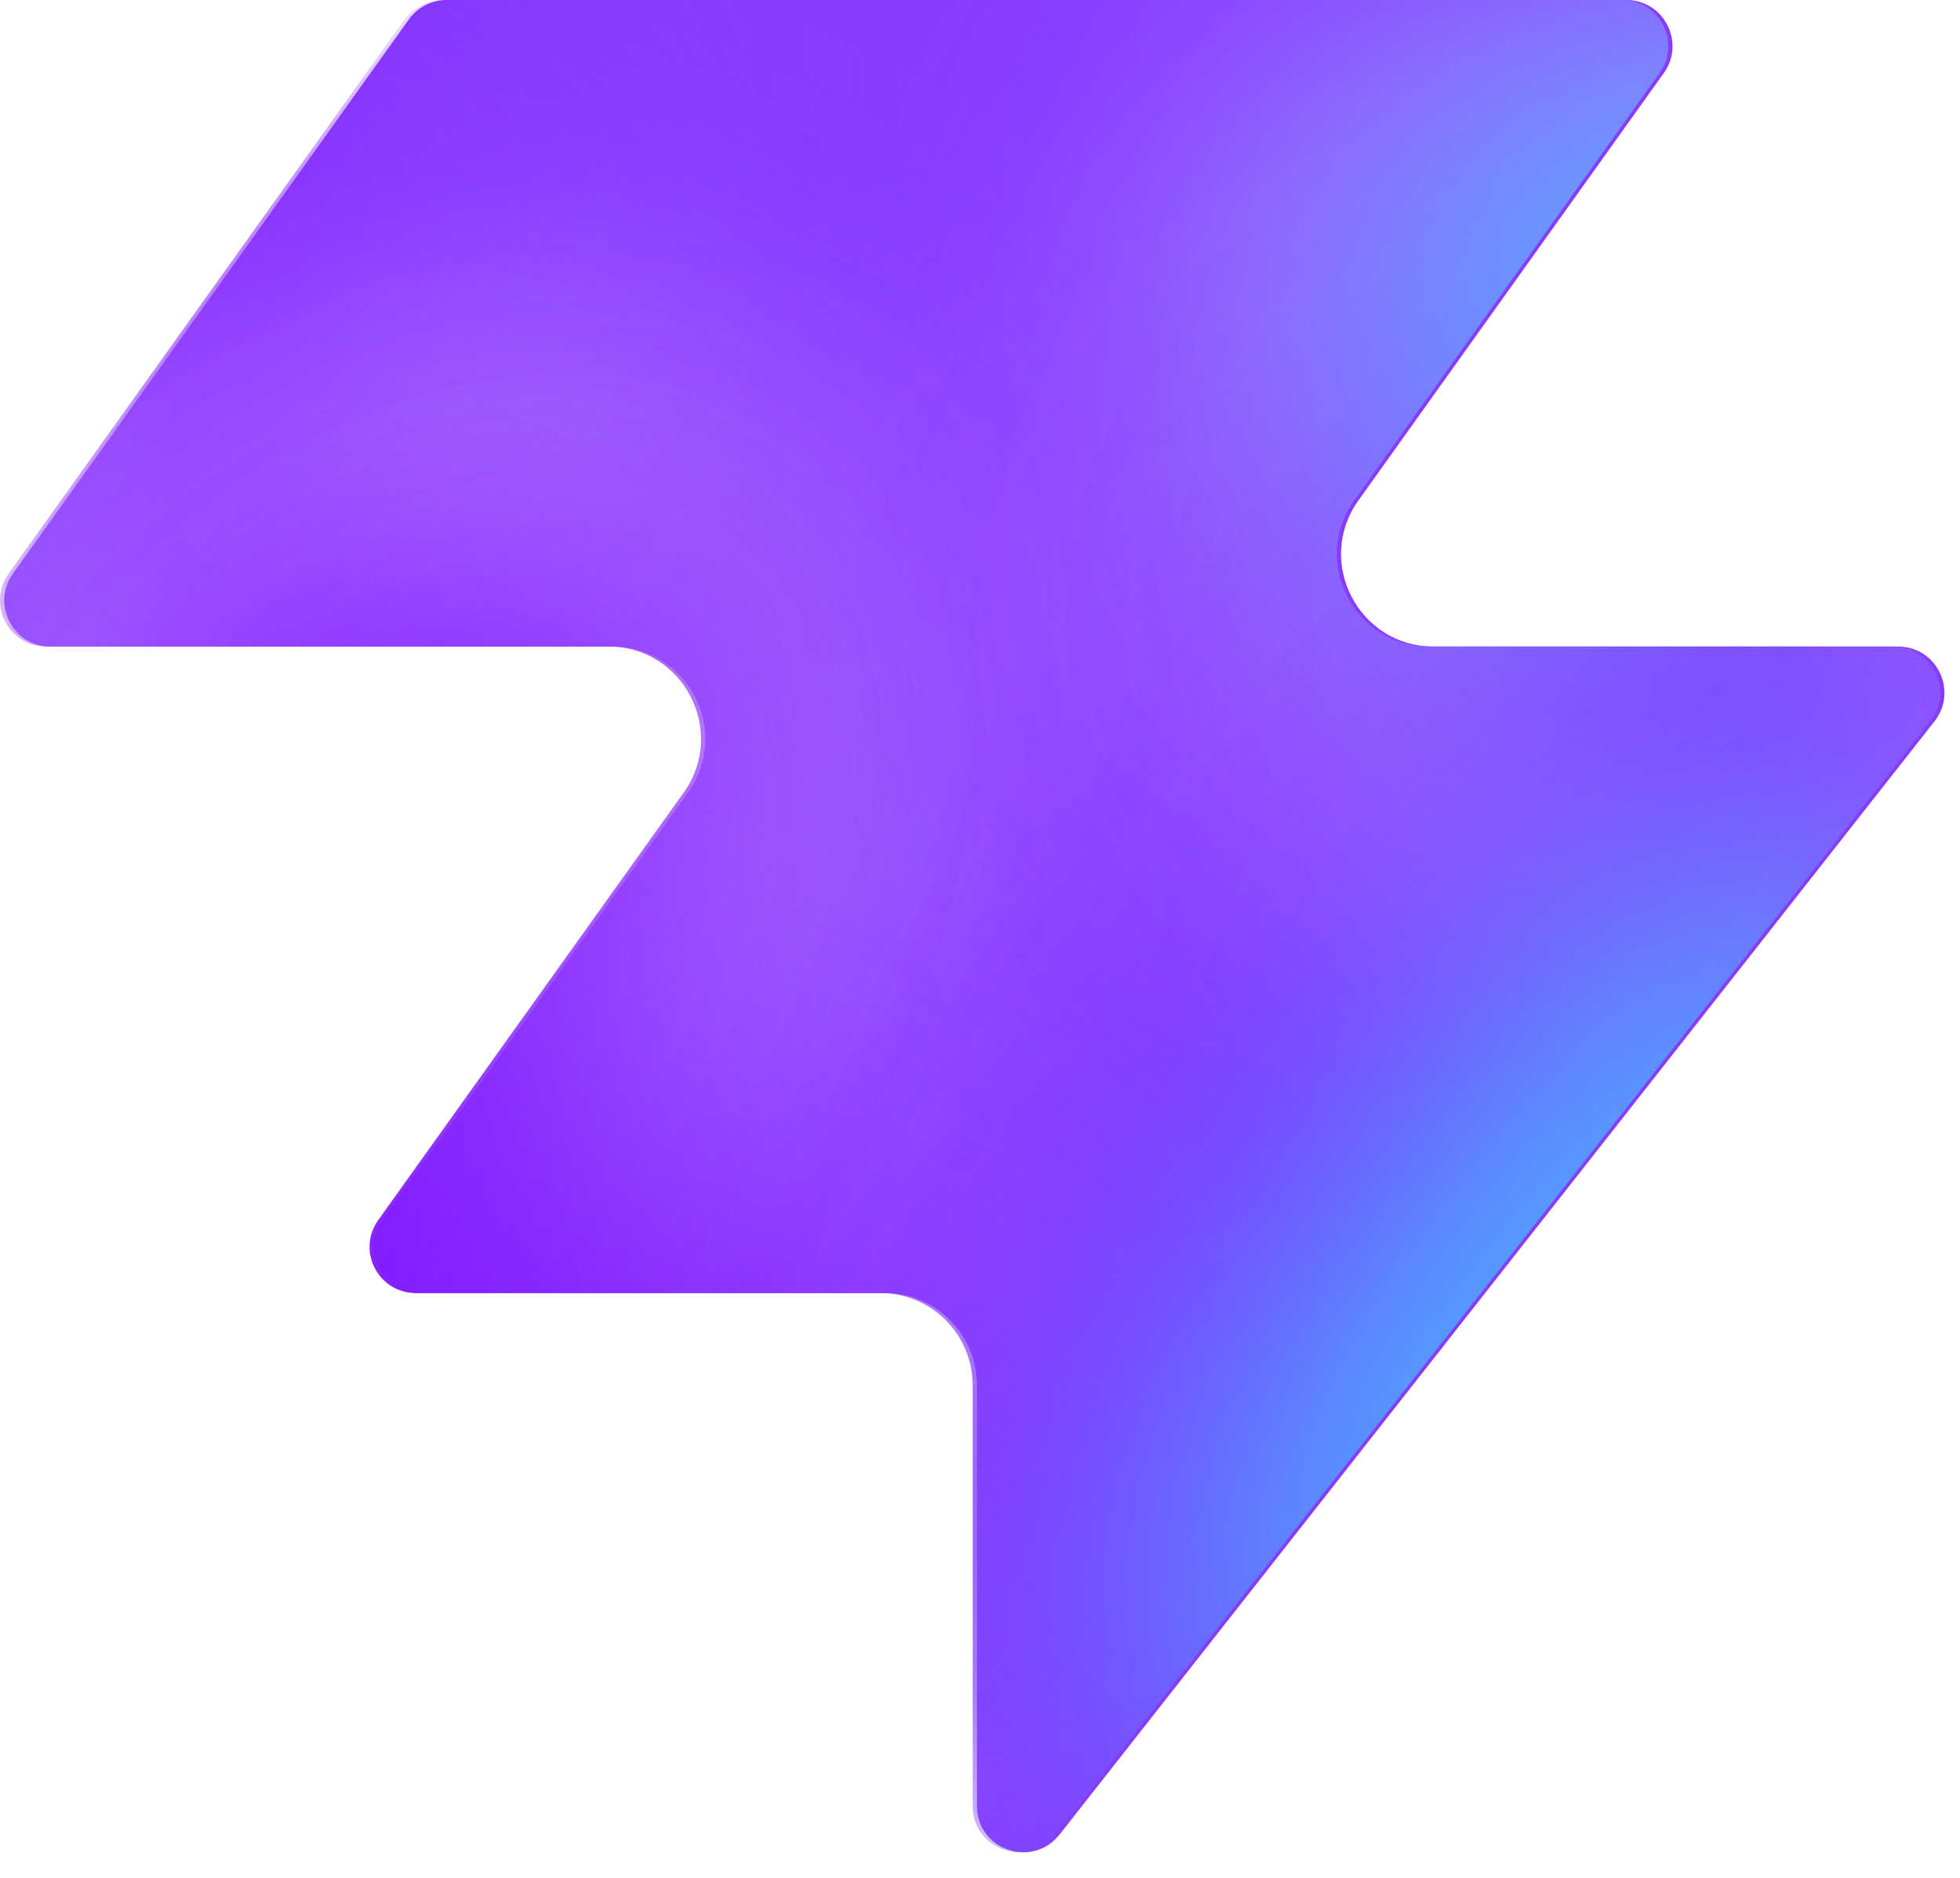
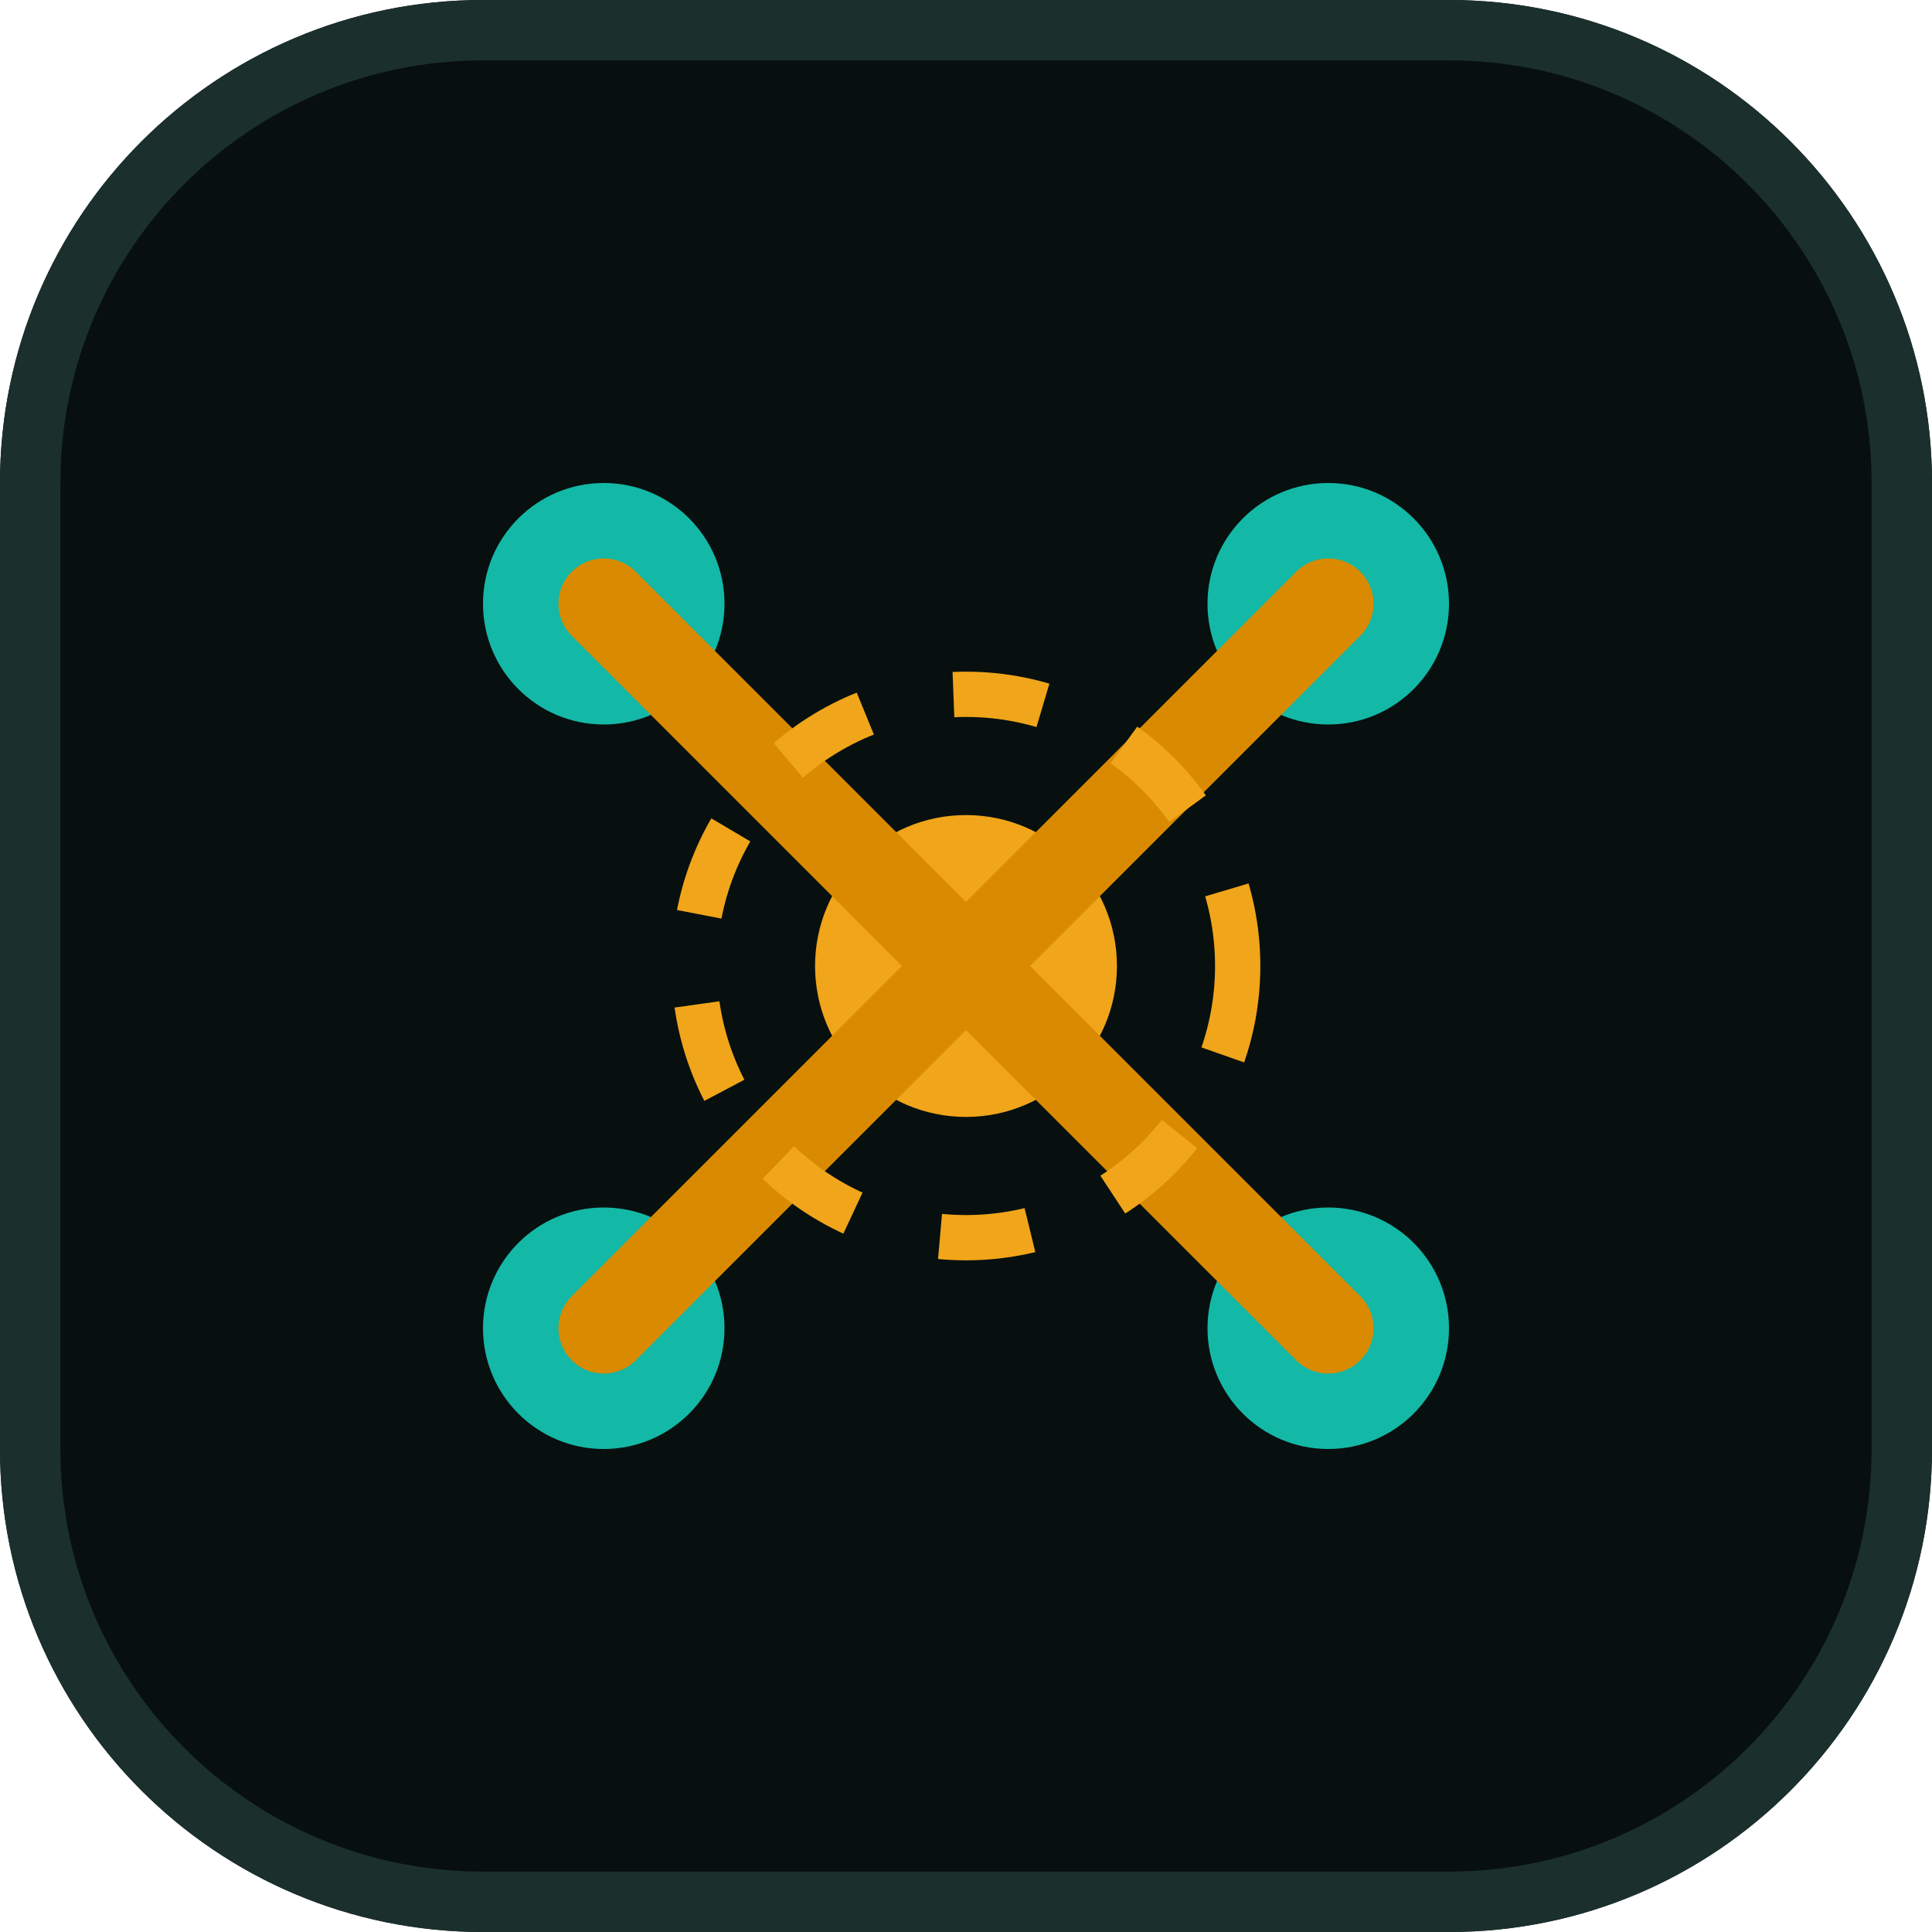
- <svg xmlns="http://www.w3.org/2000/svg" width="48" height="46" fill="none" viewBox="0 0 48 46">
-   <path fill="#863bff" d="M25.946 44.938c-.664.845-2.021.375-2.021-.698V33.937a2.26 2.26 0 0 0-2.262-2.262H10.287c-.92 0-1.456-1.04-.92-1.788l7.48-10.471c1.07-1.497 0-3.578-1.842-3.578H1.237c-.92 0-1.456-1.04-.92-1.788L10.013.474c.214-.297.556-.474.92-.474h28.894c.92 0 1.456 1.04.92 1.788l-7.48 10.471c-1.07 1.498 0 3.579 1.842 3.579h11.377c.943 0 1.473 1.088.89 1.83L25.947 44.94z" style="fill:#863bff;fill:color(display-p3 .525 .23 1);fill-opacity:1" />
-   <mask id="a" width="48" height="46" x="0" y="0" maskUnits="userSpaceOnUse" style="mask-type:alpha">
-     <path fill="#000" d="M25.842 44.938c-.664.844-2.021.375-2.021-.698V33.937a2.26 2.26 0 0 0-2.262-2.262H10.183c-.92 0-1.456-1.04-.92-1.788l7.48-10.471c1.07-1.498 0-3.579-1.842-3.579H1.133c-.92 0-1.456-1.04-.92-1.787L9.91.473c.214-.297.556-.474.92-.474h28.894c.92 0 1.456 1.04.92 1.788l-7.48 10.471c-1.07 1.498 0 3.578 1.842 3.578h11.377c.943 0 1.473 1.088.89 1.832L25.843 44.94z" style="fill:#000;fill-opacity:1" />
-   </mask>
-   <g mask="url(#a)">
-     <g filter="url(#b)">
-       <ellipse cx="5.508" cy="14.704" fill="#ede6ff" rx="5.508" ry="14.704" style="fill:#ede6ff;fill:color(display-p3 .927 .903 1);fill-opacity:1" transform="matrix(.00324 1 1 -.00324 -4.47 31.516)" />
-     </g>
-     <g filter="url(#c)">
-       <ellipse cx="10.399" cy="29.851" fill="#ede6ff" rx="10.399" ry="29.851" style="fill:#ede6ff;fill:color(display-p3 .927 .903 1);fill-opacity:1" transform="matrix(.00324 1 1 -.00324 -39.328 7.883)" />
-     </g>
-     <g filter="url(#d)">
-       <ellipse cx="5.508" cy="30.487" fill="#7e14ff" rx="5.508" ry="30.487" style="fill:#7e14ff;fill:color(display-p3 .492 .077 1);fill-opacity:1" transform="rotate(89.814 -25.913 -14.639)scale(1 -1)" />
-     </g>
-     <g filter="url(#e)">
-       <ellipse cx="5.508" cy="30.599" fill="#7e14ff" rx="5.508" ry="30.599" style="fill:#7e14ff;fill:color(display-p3 .492 .077 1);fill-opacity:1" transform="rotate(89.814 -32.644 -3.334)scale(1 -1)" />
-     </g>
-     <g filter="url(#f)">
-       <ellipse cx="5.508" cy="30.599" fill="#7e14ff" rx="5.508" ry="30.599" style="fill:#7e14ff;fill:color(display-p3 .492 .077 1);fill-opacity:1" transform="matrix(.00324 1 1 -.00324 -34.34 30.47)" />
-     </g>
-     <g filter="url(#g)">
-       <ellipse cx="14.072" cy="22.078" fill="#ede6ff" rx="14.072" ry="22.078" style="fill:#ede6ff;fill:color(display-p3 .927 .903 1);fill-opacity:1" transform="rotate(93.35 24.506 48.493)scale(-1 1)" />
-     </g>
-     <g filter="url(#h)">
-       <ellipse cx="3.47" cy="21.501" fill="#7e14ff" rx="3.47" ry="21.501" style="fill:#7e14ff;fill:color(display-p3 .492 .077 1);fill-opacity:1" transform="rotate(89.009 28.708 47.59)scale(-1 1)" />
-     </g>
-     <g filter="url(#i)">
-       <ellipse cx="3.47" cy="21.501" fill="#7e14ff" rx="3.47" ry="21.501" style="fill:#7e14ff;fill:color(display-p3 .492 .077 1);fill-opacity:1" transform="rotate(89.009 28.708 47.59)scale(-1 1)" />
-     </g>
-     <g filter="url(#j)">
-       <ellipse cx=".387" cy="8.972" fill="#7e14ff" rx="4.407" ry="29.108" style="fill:#7e14ff;fill:color(display-p3 .492 .077 1);fill-opacity:1" transform="rotate(39.51 .387 8.972)" />
-     </g>
-     <g filter="url(#k)">
-       <ellipse cx="47.523" cy="-6.092" fill="#7e14ff" rx="4.407" ry="29.108" style="fill:#7e14ff;fill:color(display-p3 .492 .077 1);fill-opacity:1" transform="rotate(37.892 47.523 -6.092)" />
-     </g>
-     <g filter="url(#l)">
-       <ellipse cx="41.412" cy="6.333" fill="#47bfff" rx="5.971" ry="9.665" style="fill:#47bfff;fill:color(display-p3 .28 .748 1);fill-opacity:1" transform="rotate(37.892 41.412 6.333)" />
-     </g>
-     <g filter="url(#m)">
-       <ellipse cx="-1.879" cy="38.332" fill="#7e14ff" rx="4.407" ry="29.108" style="fill:#7e14ff;fill:color(display-p3 .492 .077 1);fill-opacity:1" transform="rotate(37.892 -1.88 38.332)" />
-     </g>
-     <g filter="url(#n)">
-       <ellipse cx="-1.879" cy="38.332" fill="#7e14ff" rx="4.407" ry="29.108" style="fill:#7e14ff;fill:color(display-p3 .492 .077 1);fill-opacity:1" transform="rotate(37.892 -1.88 38.332)" />
-     </g>
-     <g filter="url(#o)">
-       <ellipse cx="35.651" cy="29.907" fill="#7e14ff" rx="4.407" ry="29.108" style="fill:#7e14ff;fill:color(display-p3 .492 .077 1);fill-opacity:1" transform="rotate(37.892 35.651 29.907)" />
-     </g>
-     <g filter="url(#p)">
-       <ellipse cx="38.418" cy="32.4" fill="#47bfff" rx="5.971" ry="15.297" style="fill:#47bfff;fill:color(display-p3 .28 .748 1);fill-opacity:1" transform="rotate(37.892 38.418 32.4)" />
-     </g>
-   </g>
-   <defs>
-     <filter id="b" width="60.045" height="41.654" x="-19.77" y="16.149" color-interpolation-filters="sRGB" filterUnits="userSpaceOnUse">
-       <feFlood flood-opacity="0" result="BackgroundImageFix" />
-       <feBlend in="SourceGraphic" in2="BackgroundImageFix" result="shape" />
-       <feGaussianBlur result="effect1_foregroundBlur_2002_17158" stdDeviation="7.659" />
-     </filter>
-     <filter id="c" width="90.34" height="51.437" x="-54.613" y="-7.533" color-interpolation-filters="sRGB" filterUnits="userSpaceOnUse">
-       <feFlood flood-opacity="0" result="BackgroundImageFix" />
-       <feBlend in="SourceGraphic" in2="BackgroundImageFix" result="shape" />
-       <feGaussianBlur result="effect1_foregroundBlur_2002_17158" stdDeviation="7.659" />
-     </filter>
-     <filter id="d" width="79.355" height="29.4" x="-49.64" y="2.03" color-interpolation-filters="sRGB" filterUnits="userSpaceOnUse">
-       <feFlood flood-opacity="0" result="BackgroundImageFix" />
-       <feBlend in="SourceGraphic" in2="BackgroundImageFix" result="shape" />
-       <feGaussianBlur result="effect1_foregroundBlur_2002_17158" stdDeviation="4.596" />
-     </filter>
-     <filter id="e" width="79.579" height="29.4" x="-45.045" y="20.029" color-interpolation-filters="sRGB" filterUnits="userSpaceOnUse">
-       <feFlood flood-opacity="0" result="BackgroundImageFix" />
-       <feBlend in="SourceGraphic" in2="BackgroundImageFix" result="shape" />
-       <feGaussianBlur result="effect1_foregroundBlur_2002_17158" stdDeviation="4.596" />
-     </filter>
-     <filter id="f" width="79.579" height="29.4" x="-43.513" y="21.178" color-interpolation-filters="sRGB" filterUnits="userSpaceOnUse">
-       <feFlood flood-opacity="0" result="BackgroundImageFix" />
-       <feBlend in="SourceGraphic" in2="BackgroundImageFix" result="shape" />
-       <feGaussianBlur result="effect1_foregroundBlur_2002_17158" stdDeviation="4.596" />
-     </filter>
-     <filter id="g" width="74.749" height="58.852" x="15.756" y="-17.901" color-interpolation-filters="sRGB" filterUnits="userSpaceOnUse">
-       <feFlood flood-opacity="0" result="BackgroundImageFix" />
-       <feBlend in="SourceGraphic" in2="BackgroundImageFix" result="shape" />
-       <feGaussianBlur result="effect1_foregroundBlur_2002_17158" stdDeviation="7.659" />
-     </filter>
-     <filter id="h" width="61.377" height="25.362" x="23.548" y="2.284" color-interpolation-filters="sRGB" filterUnits="userSpaceOnUse">
-       <feFlood flood-opacity="0" result="BackgroundImageFix" />
-       <feBlend in="SourceGraphic" in2="BackgroundImageFix" result="shape" />
-       <feGaussianBlur result="effect1_foregroundBlur_2002_17158" stdDeviation="4.596" />
-     </filter>
-     <filter id="i" width="61.377" height="25.362" x="23.548" y="2.284" color-interpolation-filters="sRGB" filterUnits="userSpaceOnUse">
-       <feFlood flood-opacity="0" result="BackgroundImageFix" />
-       <feBlend in="SourceGraphic" in2="BackgroundImageFix" result="shape" />
-       <feGaussianBlur result="effect1_foregroundBlur_2002_17158" stdDeviation="4.596" />
-     </filter>
-     <filter id="j" width="56.045" height="63.649" x="-27.636" y="-22.853" color-interpolation-filters="sRGB" filterUnits="userSpaceOnUse">
-       <feFlood flood-opacity="0" result="BackgroundImageFix" />
-       <feBlend in="SourceGraphic" in2="BackgroundImageFix" result="shape" />
-       <feGaussianBlur result="effect1_foregroundBlur_2002_17158" stdDeviation="4.596" />
-     </filter>
-     <filter id="k" width="54.814" height="64.646" x="20.116" y="-38.415" color-interpolation-filters="sRGB" filterUnits="userSpaceOnUse">
-       <feFlood flood-opacity="0" result="BackgroundImageFix" />
-       <feBlend in="SourceGraphic" in2="BackgroundImageFix" result="shape" />
-       <feGaussianBlur result="effect1_foregroundBlur_2002_17158" stdDeviation="4.596" />
-     </filter>
-     <filter id="l" width="33.541" height="35.313" x="24.641" y="-11.323" color-interpolation-filters="sRGB" filterUnits="userSpaceOnUse">
-       <feFlood flood-opacity="0" result="BackgroundImageFix" />
-       <feBlend in="SourceGraphic" in2="BackgroundImageFix" result="shape" />
-       <feGaussianBlur result="effect1_foregroundBlur_2002_17158" stdDeviation="4.596" />
-     </filter>
-     <filter id="m" width="54.814" height="64.646" x="-29.286" y="6.009" color-interpolation-filters="sRGB" filterUnits="userSpaceOnUse">
-       <feFlood flood-opacity="0" result="BackgroundImageFix" />
-       <feBlend in="SourceGraphic" in2="BackgroundImageFix" result="shape" />
-       <feGaussianBlur result="effect1_foregroundBlur_2002_17158" stdDeviation="4.596" />
-     </filter>
-     <filter id="n" width="54.814" height="64.646" x="-29.286" y="6.009" color-interpolation-filters="sRGB" filterUnits="userSpaceOnUse">
-       <feFlood flood-opacity="0" result="BackgroundImageFix" />
-       <feBlend in="SourceGraphic" in2="BackgroundImageFix" result="shape" />
-       <feGaussianBlur result="effect1_foregroundBlur_2002_17158" stdDeviation="4.596" />
-     </filter>
-     <filter id="o" width="54.814" height="64.646" x="8.244" y="-2.416" color-interpolation-filters="sRGB" filterUnits="userSpaceOnUse">
-       <feFlood flood-opacity="0" result="BackgroundImageFix" />
-       <feBlend in="SourceGraphic" in2="BackgroundImageFix" result="shape" />
-       <feGaussianBlur result="effect1_foregroundBlur_2002_17158" stdDeviation="4.596" />
-     </filter>
-     <filter id="p" width="39.409" height="43.623" x="18.713" y="10.588" color-interpolation-filters="sRGB" filterUnits="userSpaceOnUse">
-       <feFlood flood-opacity="0" result="BackgroundImageFix" />
-       <feBlend in="SourceGraphic" in2="BackgroundImageFix" result="shape" />
-       <feGaussianBlur result="effect1_foregroundBlur_2002_17158" stdDeviation="4.596" />
-     </filter>
-   </defs>
+ <svg xmlns="http://www.w3.org/2000/svg" viewBox="0 0 64 64" width="64" height="64" fill="none">
+   <rect width="64" height="64" rx="16" fill="#07100F" />
+   <rect width="62" height="62" x="1" y="1" rx="15" stroke="#1B302D" stroke-width="2" />
+   <circle cx="20" cy="20" r="4" fill="#14B8A6" />
+   <circle cx="44" cy="20" r="4" fill="#14B8A6" />
+   <circle cx="32" cy="32" r="5" fill="#F0A51A" />
+   <circle cx="20" cy="44" r="4" fill="#14B8A6" />
+   <circle cx="44" cy="44" r="4" fill="#14B8A6" />
+   <path d="M20 20L32 32M44 20L32 32M20 44L32 32M44 44L32 32" stroke="#D98A00" stroke-width="3" stroke-linecap="round" />
+   <circle cx="32" cy="32" r="9" stroke="#F0A51A" stroke-width="1.5" stroke-dasharray="3 3" />
</svg>
